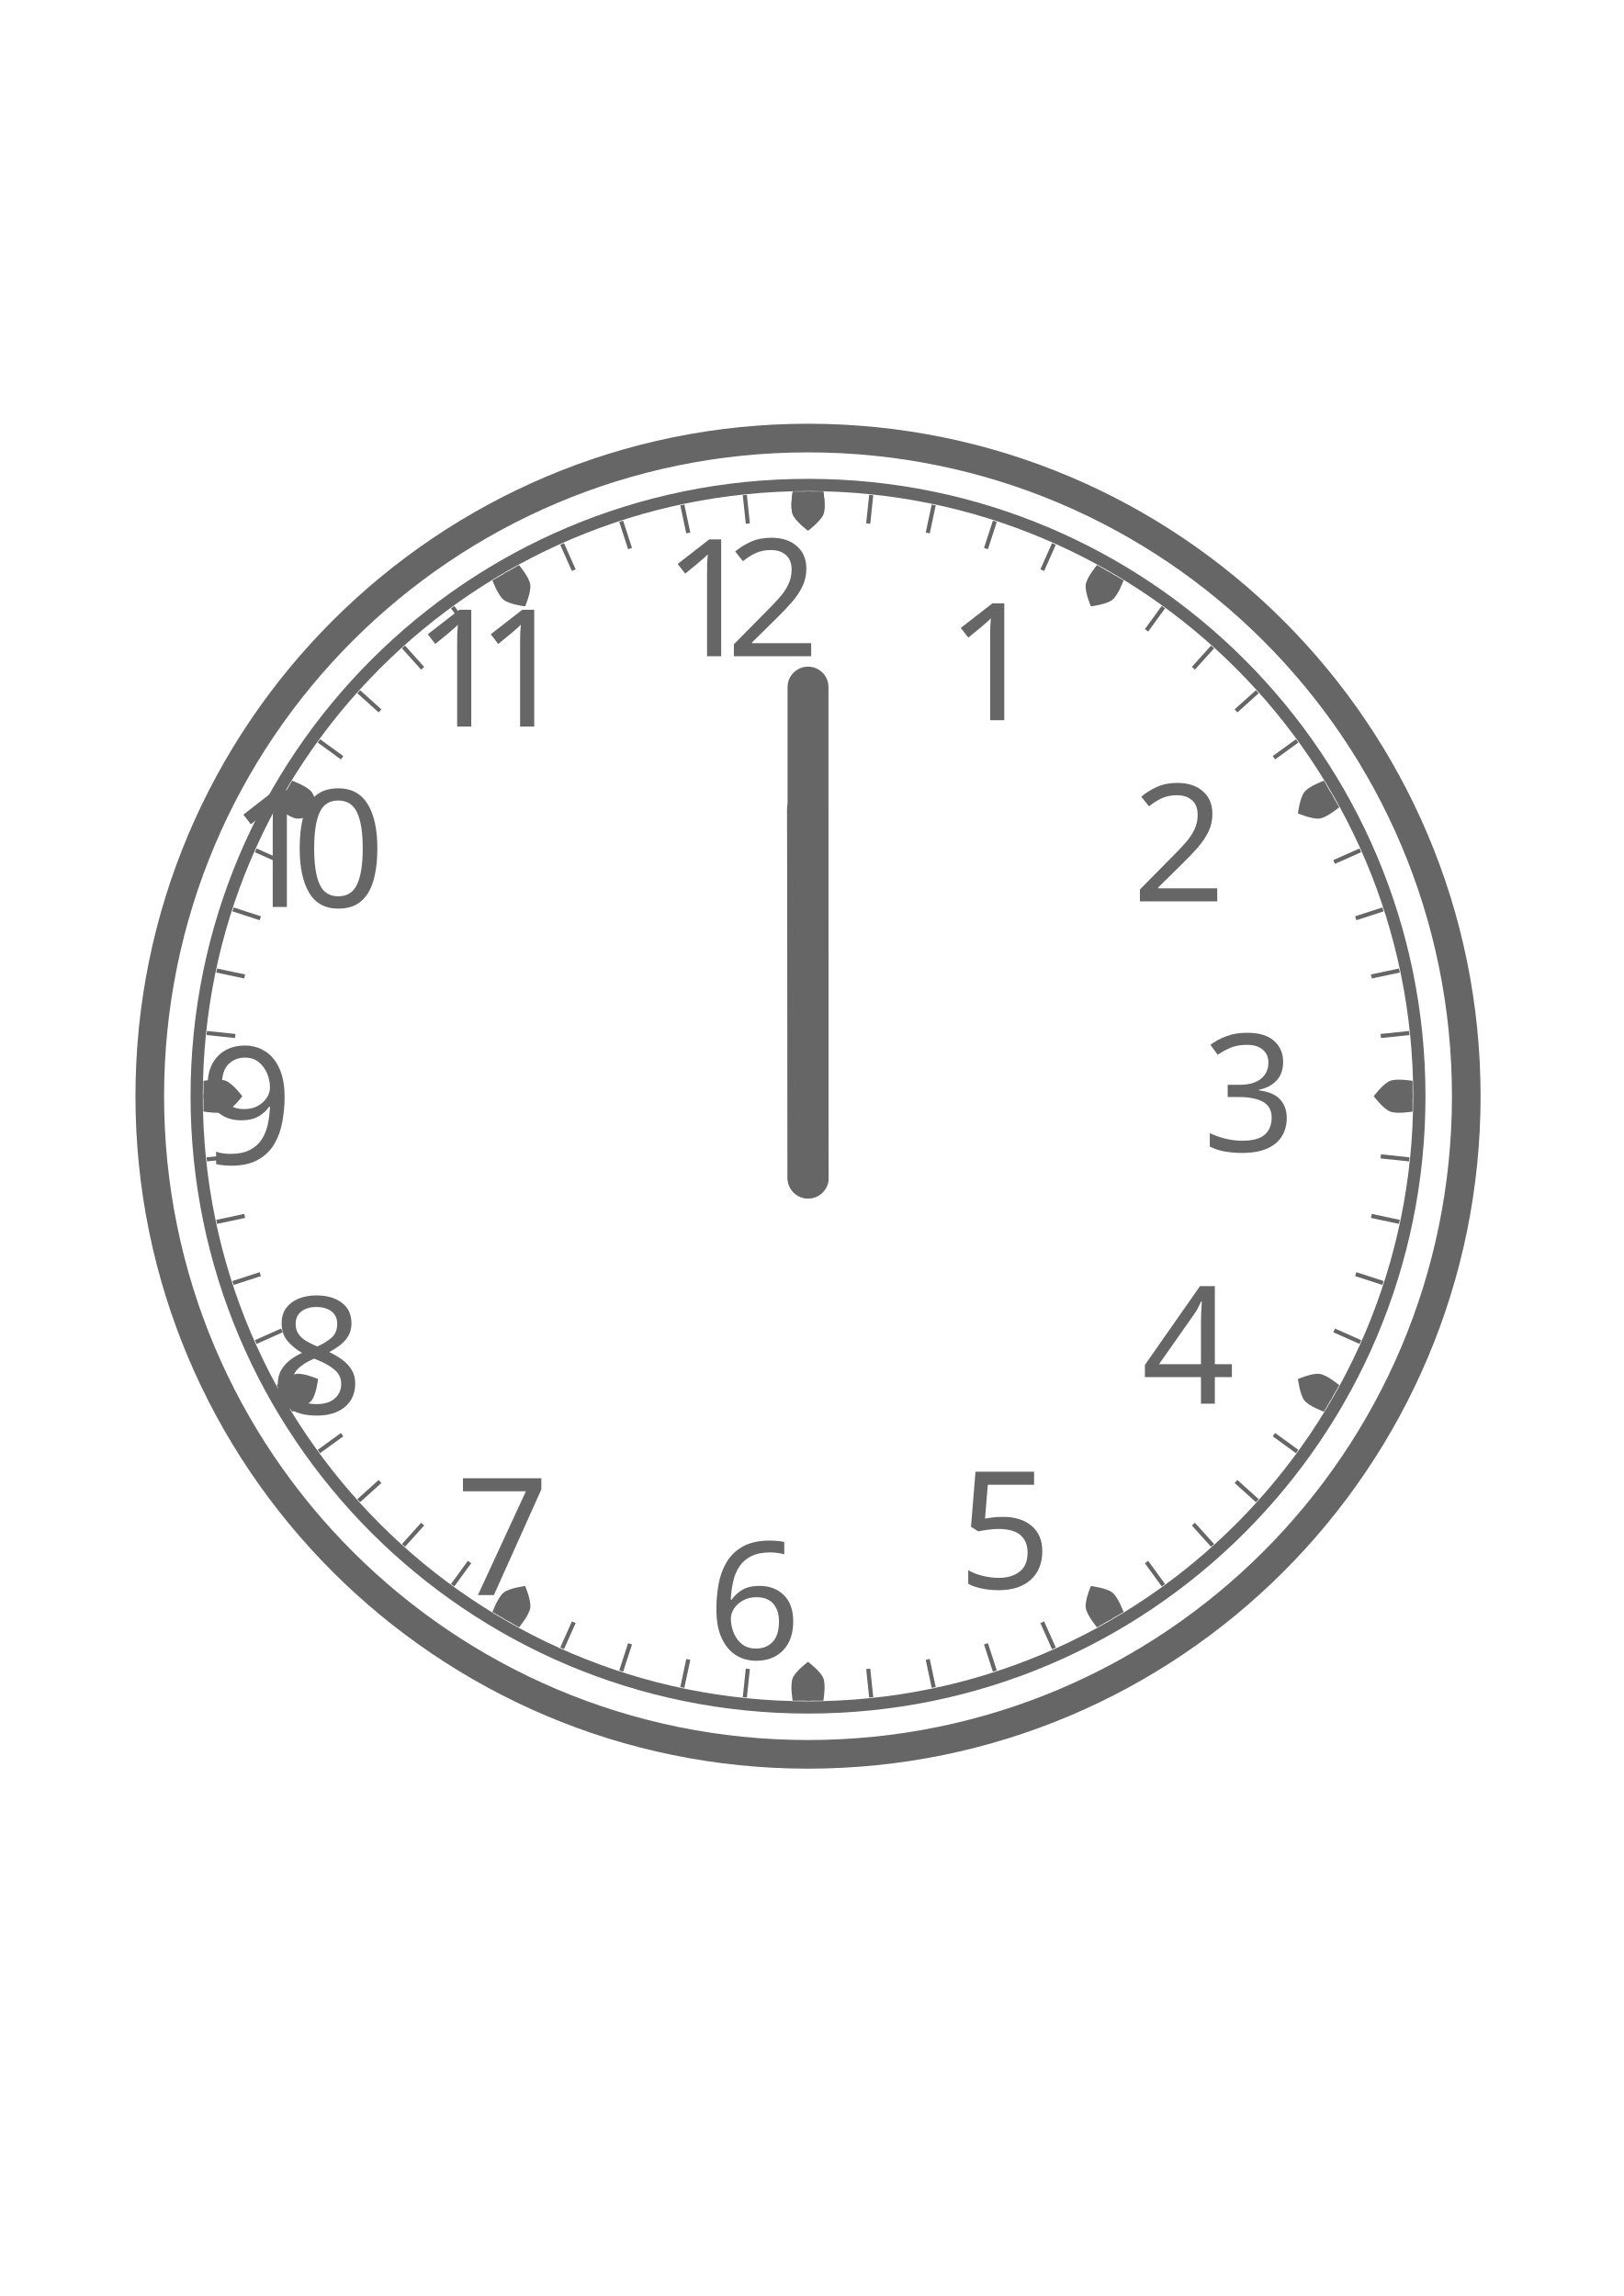
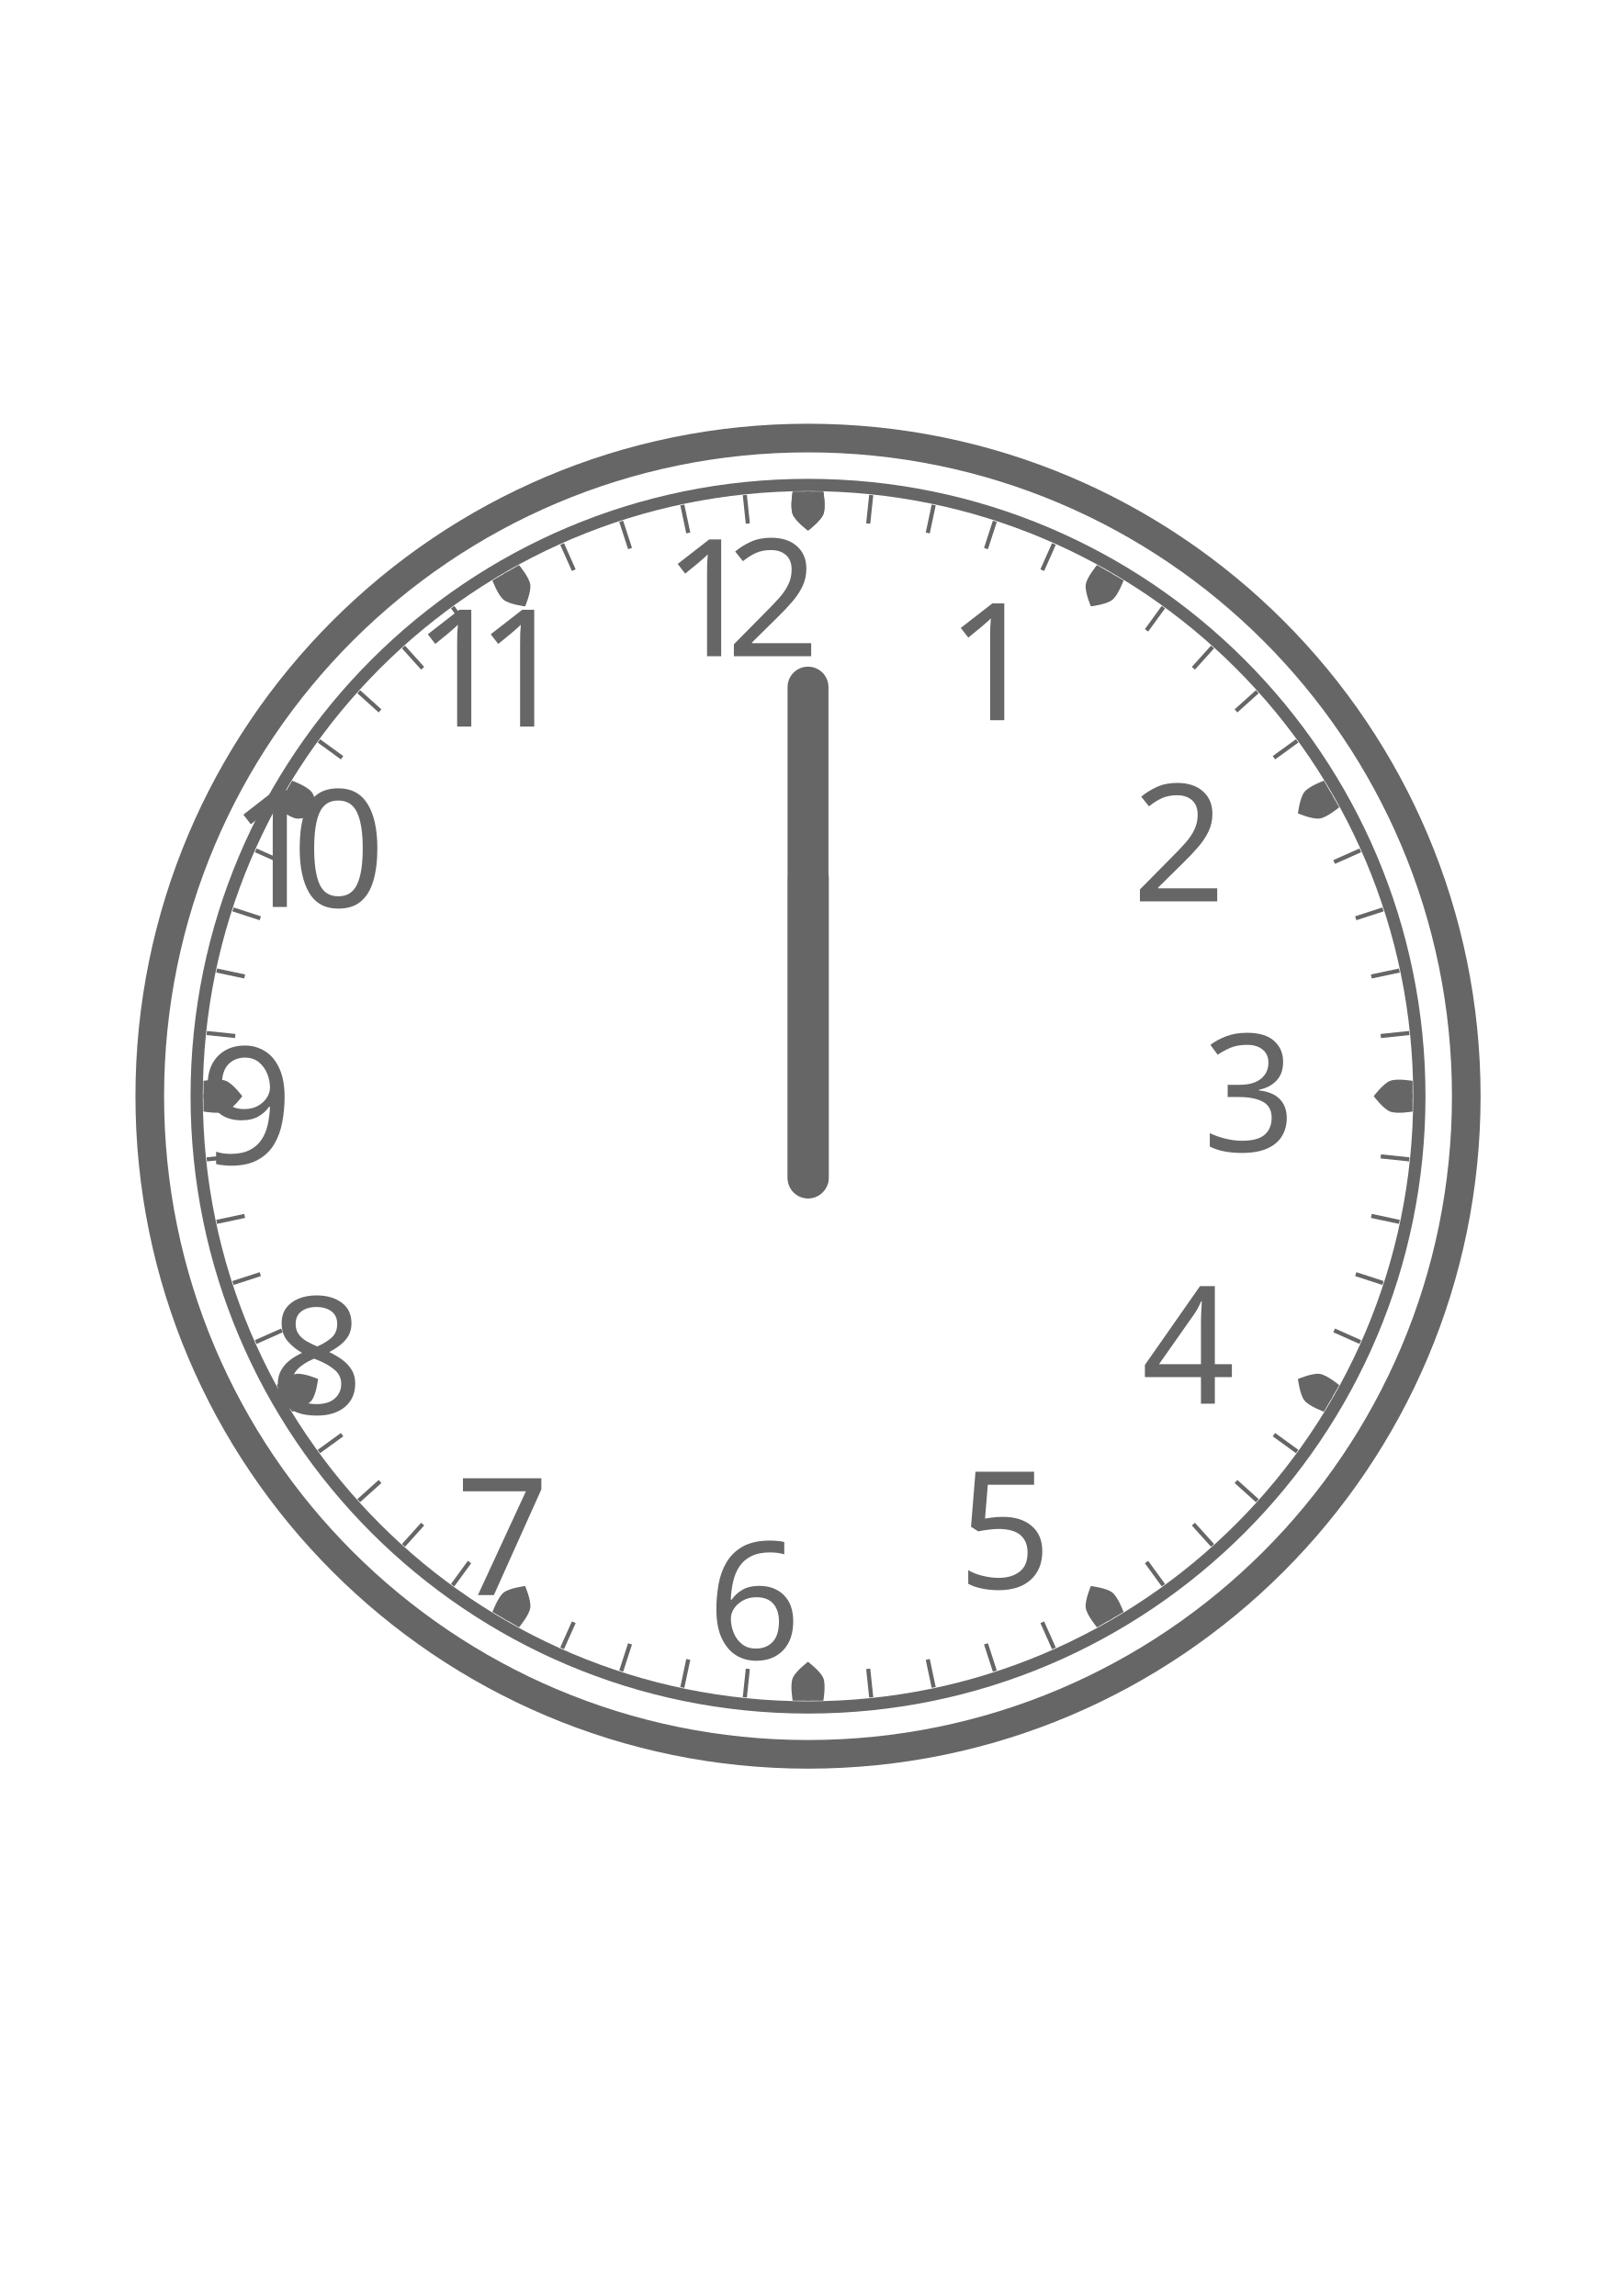
<svg xmlns="http://www.w3.org/2000/svg" width="210mm" height="297mm" viewBox="0 0 210 297" version="1.1" id="svg8">
  <defs id="defs2" />
  <g id="layer1">
    <circle style="fill:none;fill-opacity:1;stroke:#666666;stroke-width:1.587;stroke-linecap:butt;stroke-linejoin:miter;stroke-miterlimit:4;stroke-dasharray:none;stroke-opacity:1;paint-order:normal" id="path10" cx="104.504" cy="141.799" r="79.065" />
    <path style="color:#000000;font-style:normal;font-variant:normal;font-weight:normal;font-stretch:normal;font-size:medium;line-height:normal;font-family:sans-serif;font-variant-ligatures:normal;font-variant-position:normal;font-variant-caps:normal;font-variant-numeric:normal;font-variant-alternates:normal;font-feature-settings:normal;text-indent:0;text-align:start;text-decoration:none;text-decoration-line:none;text-decoration-style:solid;text-decoration-color:#000000;letter-spacing:normal;word-spacing:normal;text-transform:none;writing-mode:lr-tb;direction:ltr;text-orientation:mixed;dominant-baseline:auto;baseline-shift:baseline;text-anchor:start;white-space:normal;shape-padding:0;clip-rule:nonzero;display:inline;overflow:visible;visibility:visible;opacity:1;isolation:auto;mix-blend-mode:normal;color-interpolation:sRGB;color-interpolation-filters:linearRGB;solid-color:#000000;solid-opacity:1;vector-effect:none;fill:#666666;fill-opacity:1;fill-rule:nonzero;stroke:none;stroke-width:3.704;stroke-linecap:butt;stroke-linejoin:miter;stroke-miterlimit:4;stroke-dasharray:none;stroke-dashoffset:0;stroke-opacity:1;paint-order:normal;color-rendering:auto;image-rendering:auto;shape-rendering:auto;text-rendering:auto;enable-background:accumulate" d="m 104.504,54.812 c -48.02,0 -86.986,38.967 -86.986,86.986 0,48.02 38.967,86.988 86.986,86.988 48.02,0 86.986,-38.969 86.986,-86.988 0,-48.02 -38.967,-86.986 -86.986,-86.986 z m 0,3.705 c 46.018,0 83.283,37.263 83.283,83.281 0,46.018 -37.265,83.283 -83.283,83.283 -46.018,0 -83.283,-37.265 -83.283,-83.283 0,-46.018 37.265,-83.281 83.283,-83.281 z" id="circle817" />
    <rect style="fill:#666666;fill-opacity:1;stroke:#666666;stroke-width:0;stroke-linecap:butt;stroke-linejoin:miter;stroke-miterlimit:4;stroke-dasharray:none;stroke-opacity:1;paint-order:normal" id="rect819" width="0.531" height="3.706" x="104.238" y="63.608" />
    <g id="g4895" style="fill:#666666" transform="translate(284.3748,-183.8814)">
      <rect style="fill:#666666;fill-opacity:1;stroke:#666666;stroke-width:0;stroke-linecap:butt;stroke-linejoin:miter;stroke-miterlimit:4;stroke-dasharray:none;stroke-opacity:1;paint-order:normal" id="use4529" width="0.531" height="3.706" x="-180.136" y="247.489" />
      <rect transform="rotate(6)" style="fill:#666666;fill-opacity:1;stroke:#666666;stroke-width:0;stroke-linecap:butt;stroke-linejoin:miter;stroke-miterlimit:4;stroke-dasharray:none;stroke-opacity:1;paint-order:normal" id="use4531" width="0.531" height="3.706" x="-145.108" y="264.507" />
      <rect transform="rotate(12)" style="fill:#666666;fill-opacity:1;stroke:#666666;stroke-width:0;stroke-linecap:butt;stroke-linejoin:miter;stroke-miterlimit:4;stroke-dasharray:none;stroke-opacity:1;paint-order:normal" id="use4533" width="0.531" height="3.706" x="-108.493" y="277.769" />
      <rect transform="rotate(18)" style="fill:#666666;fill-opacity:1;stroke:#666666;stroke-width:0;stroke-linecap:butt;stroke-linejoin:miter;stroke-miterlimit:4;stroke-dasharray:none;stroke-opacity:1;paint-order:normal" id="use4535" width="0.531" height="3.706" x="-70.692" y="287.132" />
      <rect transform="rotate(24)" style="fill:#666666;fill-opacity:1;stroke:#666666;stroke-width:0;stroke-linecap:butt;stroke-linejoin:miter;stroke-miterlimit:4;stroke-dasharray:none;stroke-opacity:1;paint-order:normal" id="use4537" width="0.531" height="3.706" x="-32.12" y="292.493" />
      <rect transform="rotate(30)" style="fill:#666666;fill-opacity:1;stroke:#666666;stroke-width:0;stroke-linecap:butt;stroke-linejoin:miter;stroke-miterlimit:4;stroke-dasharray:none;stroke-opacity:1;paint-order:normal" id="use4539" width="0.531" height="3.706" x="6.802" y="293.792" />
      <rect transform="rotate(36)" style="fill:#666666;fill-opacity:1;stroke:#666666;stroke-width:0;stroke-linecap:butt;stroke-linejoin:miter;stroke-miterlimit:4;stroke-dasharray:none;stroke-opacity:1;paint-order:normal" id="use4541" width="0.531" height="3.706" x="45.646" y="291.015" />
      <rect transform="rotate(42)" style="fill:#666666;fill-opacity:1;stroke:#666666;stroke-width:0;stroke-linecap:butt;stroke-linejoin:miter;stroke-miterlimit:4;stroke-dasharray:none;stroke-opacity:1;paint-order:normal" id="use4543" width="0.531" height="3.706" x="83.987" y="284.193" />
      <rect transform="rotate(48)" style="fill:#666666;fill-opacity:1;stroke:#666666;stroke-width:0;stroke-linecap:butt;stroke-linejoin:miter;stroke-miterlimit:4;stroke-dasharray:none;stroke-opacity:1;paint-order:normal" id="use4545" width="0.531" height="3.706" x="121.405" y="273.401" />
      <rect transform="rotate(54)" style="fill:#666666;fill-opacity:1;stroke:#666666;stroke-width:0;stroke-linecap:butt;stroke-linejoin:miter;stroke-miterlimit:4;stroke-dasharray:none;stroke-opacity:1;paint-order:normal" id="use4547" width="0.531" height="3.706" x="157.49" y="258.757" />
      <rect transform="rotate(60)" style="fill:#666666;fill-opacity:1;stroke:#666666;stroke-width:0;stroke-linecap:butt;stroke-linejoin:miter;stroke-miterlimit:4;stroke-dasharray:none;stroke-opacity:1;paint-order:normal" id="use4549" width="0.531" height="3.706" x="191.847" y="240.422" />
      <rect transform="rotate(66)" style="fill:#666666;fill-opacity:1;stroke:#666666;stroke-width:0;stroke-linecap:butt;stroke-linejoin:miter;stroke-miterlimit:4;stroke-dasharray:none;stroke-opacity:1;paint-order:normal" id="use4551" width="0.531" height="3.706" x="224.098" y="218.595" />
      <rect transform="rotate(72)" style="fill:#666666;fill-opacity:1;stroke:#666666;stroke-width:0;stroke-linecap:butt;stroke-linejoin:miter;stroke-miterlimit:4;stroke-dasharray:none;stroke-opacity:1;paint-order:normal" id="use4553" width="0.531" height="3.706" x="253.892" y="193.517" />
      <rect transform="rotate(78)" style="fill:#666666;fill-opacity:1;stroke:#666666;stroke-width:0;stroke-linecap:butt;stroke-linejoin:miter;stroke-miterlimit:4;stroke-dasharray:none;stroke-opacity:1;paint-order:normal" id="use4555" width="0.531" height="3.706" x="280.901" y="165.462" />
      <rect transform="rotate(84)" style="fill:#666666;fill-opacity:1;stroke:#666666;stroke-width:0;stroke-linecap:butt;stroke-linejoin:miter;stroke-miterlimit:4;stroke-dasharray:none;stroke-opacity:1;paint-order:normal" id="use4557" width="0.531" height="3.706" x="304.829" y="134.737" />
      <rect transform="rotate(90)" style="fill:#666666;fill-opacity:1;stroke:#666666;stroke-width:0;stroke-linecap:butt;stroke-linejoin:miter;stroke-miterlimit:4;stroke-dasharray:none;stroke-opacity:1;paint-order:normal" id="use4559" width="0.531" height="3.706" x="325.415" y="101.68" />
      <rect transform="rotate(96)" style="fill:#666666;fill-opacity:1;stroke:#666666;stroke-width:0;stroke-linecap:butt;stroke-linejoin:miter;stroke-miterlimit:4;stroke-dasharray:none;stroke-opacity:1;paint-order:normal" id="use4561" width="0.531" height="3.706" x="342.432" y="66.651" />
      <rect transform="rotate(102)" style="fill:#666666;fill-opacity:1;stroke:#666666;stroke-width:0;stroke-linecap:butt;stroke-linejoin:miter;stroke-miterlimit:4;stroke-dasharray:none;stroke-opacity:1;paint-order:normal" id="use4563" width="0.531" height="3.706" x="355.695" y="30.036" />
      <rect transform="rotate(108)" style="fill:#666666;fill-opacity:1;stroke:#666666;stroke-width:0;stroke-linecap:butt;stroke-linejoin:miter;stroke-miterlimit:4;stroke-dasharray:none;stroke-opacity:1;paint-order:normal" id="use4565" width="0.531" height="3.706" x="365.058" y="-7.765" />
      <rect transform="rotate(114)" style="fill:#666666;fill-opacity:1;stroke:#666666;stroke-width:0;stroke-linecap:butt;stroke-linejoin:miter;stroke-miterlimit:4;stroke-dasharray:none;stroke-opacity:1;paint-order:normal" id="use4567" width="0.531" height="3.706" x="370.418" y="-46.337" />
      <rect transform="rotate(120)" style="fill:#666666;fill-opacity:1;stroke:#666666;stroke-width:0;stroke-linecap:butt;stroke-linejoin:miter;stroke-miterlimit:4;stroke-dasharray:none;stroke-opacity:1;paint-order:normal" id="use4569" width="0.531" height="3.706" x="371.717" y="-85.259" />
      <rect transform="rotate(126)" style="fill:#666666;fill-opacity:1;stroke:#666666;stroke-width:0;stroke-linecap:butt;stroke-linejoin:miter;stroke-miterlimit:4;stroke-dasharray:none;stroke-opacity:1;paint-order:normal" id="use4571" width="0.531" height="3.706" x="368.941" y="-124.103" />
      <rect transform="rotate(132)" style="fill:#666666;fill-opacity:1;stroke:#666666;stroke-width:0;stroke-linecap:butt;stroke-linejoin:miter;stroke-miterlimit:4;stroke-dasharray:none;stroke-opacity:1;paint-order:normal" id="use4573" width="0.531" height="3.706" x="362.119" y="-162.444" />
      <rect transform="rotate(138)" style="fill:#666666;fill-opacity:1;stroke:#666666;stroke-width:0;stroke-linecap:butt;stroke-linejoin:miter;stroke-miterlimit:4;stroke-dasharray:none;stroke-opacity:1;paint-order:normal" id="use4575" width="0.531" height="3.706" x="351.327" y="-199.862" />
      <rect transform="rotate(144)" style="fill:#666666;fill-opacity:1;stroke:#666666;stroke-width:0;stroke-linecap:butt;stroke-linejoin:miter;stroke-miterlimit:4;stroke-dasharray:none;stroke-opacity:1;paint-order:normal" id="use4577" width="0.531" height="3.706" x="336.683" y="-235.947" />
      <rect transform="rotate(150)" style="fill:#666666;fill-opacity:1;stroke:#666666;stroke-width:0;stroke-linecap:butt;stroke-linejoin:miter;stroke-miterlimit:4;stroke-dasharray:none;stroke-opacity:1;paint-order:normal" id="use4579" width="0.531" height="3.706" x="318.347" y="-270.303" />
      <rect transform="rotate(156)" style="fill:#666666;fill-opacity:1;stroke:#666666;stroke-width:0;stroke-linecap:butt;stroke-linejoin:miter;stroke-miterlimit:4;stroke-dasharray:none;stroke-opacity:1;paint-order:normal" id="use4581" width="0.531" height="3.706" x="296.521" y="-302.555" />
      <rect transform="rotate(162)" style="fill:#666666;fill-opacity:1;stroke:#666666;stroke-width:0;stroke-linecap:butt;stroke-linejoin:miter;stroke-miterlimit:4;stroke-dasharray:none;stroke-opacity:1;paint-order:normal" id="use4583" width="0.531" height="3.706" x="271.443" y="-332.349" />
      <rect transform="rotate(168)" style="fill:#666666;fill-opacity:1;stroke:#666666;stroke-width:0;stroke-linecap:butt;stroke-linejoin:miter;stroke-miterlimit:4;stroke-dasharray:none;stroke-opacity:1;paint-order:normal" id="use4585" width="0.531" height="3.706" x="243.388" y="-359.358" />
      <rect transform="rotate(174)" style="fill:#666666;fill-opacity:1;stroke:#666666;stroke-width:0;stroke-linecap:butt;stroke-linejoin:miter;stroke-miterlimit:4;stroke-dasharray:none;stroke-opacity:1;paint-order:normal" id="use4587" width="0.531" height="3.706" x="212.663" y="-383.286" />
      <rect transform="scale(-1)" style="fill:#666666;fill-opacity:1;stroke:#666666;stroke-width:0;stroke-linecap:butt;stroke-linejoin:miter;stroke-miterlimit:4;stroke-dasharray:none;stroke-opacity:1;paint-order:normal" id="use4589" width="0.531" height="3.706" x="179.605" y="-403.872" />
      <rect transform="rotate(-174)" style="fill:#666666;fill-opacity:1;stroke:#666666;stroke-width:0;stroke-linecap:butt;stroke-linejoin:miter;stroke-miterlimit:4;stroke-dasharray:none;stroke-opacity:1;paint-order:normal" id="use4591" width="0.531" height="3.706" x="144.577" y="-420.889" />
      <rect transform="rotate(-168)" style="fill:#666666;fill-opacity:1;stroke:#666666;stroke-width:0;stroke-linecap:butt;stroke-linejoin:miter;stroke-miterlimit:4;stroke-dasharray:none;stroke-opacity:1;paint-order:normal" id="use4593" width="0.531" height="3.706" x="107.962" y="-434.152" />
      <rect transform="rotate(-162)" style="fill:#666666;fill-opacity:1;stroke:#666666;stroke-width:0;stroke-linecap:butt;stroke-linejoin:miter;stroke-miterlimit:4;stroke-dasharray:none;stroke-opacity:1;paint-order:normal" id="use4595" width="0.531" height="3.706" x="70.161" y="-443.515" />
      <rect transform="rotate(-156)" style="fill:#666666;fill-opacity:1;stroke:#666666;stroke-width:0;stroke-linecap:butt;stroke-linejoin:miter;stroke-miterlimit:4;stroke-dasharray:none;stroke-opacity:1;paint-order:normal" id="use4597" width="0.531" height="3.706" x="31.589" y="-448.875" />
      <rect transform="rotate(-150)" style="fill:#666666;fill-opacity:1;stroke:#666666;stroke-width:0;stroke-linecap:butt;stroke-linejoin:miter;stroke-miterlimit:4;stroke-dasharray:none;stroke-opacity:1;paint-order:normal" id="use4599" width="0.531" height="3.706" x="-7.333" y="-450.174" />
      <rect transform="rotate(-144)" style="fill:#666666;fill-opacity:1;stroke:#666666;stroke-width:0;stroke-linecap:butt;stroke-linejoin:miter;stroke-miterlimit:4;stroke-dasharray:none;stroke-opacity:1;paint-order:normal" id="use4601" width="0.531" height="3.706" x="-46.177" y="-447.398" />
      <rect transform="rotate(-138)" style="fill:#666666;fill-opacity:1;stroke:#666666;stroke-width:0;stroke-linecap:butt;stroke-linejoin:miter;stroke-miterlimit:4;stroke-dasharray:none;stroke-opacity:1;paint-order:normal" id="use4603" width="0.531" height="3.706" x="-84.518" y="-440.576" />
      <rect transform="rotate(-132)" style="fill:#666666;fill-opacity:1;stroke:#666666;stroke-width:0;stroke-linecap:butt;stroke-linejoin:miter;stroke-miterlimit:4;stroke-dasharray:none;stroke-opacity:1;paint-order:normal" id="use4605" width="0.531" height="3.706" x="-121.936" y="-429.784" />
      <rect transform="rotate(-126)" style="fill:#666666;fill-opacity:1;stroke:#666666;stroke-width:0;stroke-linecap:butt;stroke-linejoin:miter;stroke-miterlimit:4;stroke-dasharray:none;stroke-opacity:1;paint-order:normal" id="use4607" width="0.531" height="3.706" x="-158.021" y="-415.14" />
      <rect transform="rotate(-120)" style="fill:#666666;fill-opacity:1;stroke:#666666;stroke-width:0;stroke-linecap:butt;stroke-linejoin:miter;stroke-miterlimit:4;stroke-dasharray:none;stroke-opacity:1;paint-order:normal" id="use4609" width="0.531" height="3.706" x="-192.378" y="-396.804" />
      <rect transform="rotate(-114)" style="fill:#666666;fill-opacity:1;stroke:#666666;stroke-width:0;stroke-linecap:butt;stroke-linejoin:miter;stroke-miterlimit:4;stroke-dasharray:none;stroke-opacity:1;paint-order:normal" id="use4611" width="0.531" height="3.706" x="-224.629" y="-374.978" />
      <rect transform="rotate(-108)" style="fill:#666666;fill-opacity:1;stroke:#666666;stroke-width:0;stroke-linecap:butt;stroke-linejoin:miter;stroke-miterlimit:4;stroke-dasharray:none;stroke-opacity:1;paint-order:normal" id="use4613" width="0.531" height="3.706" x="-254.423" y="-349.9" />
      <rect transform="rotate(-102)" style="fill:#666666;fill-opacity:1;stroke:#666666;stroke-width:0;stroke-linecap:butt;stroke-linejoin:miter;stroke-miterlimit:4;stroke-dasharray:none;stroke-opacity:1;paint-order:normal" id="use4615" width="0.531" height="3.706" x="-281.432" y="-321.844" />
      <rect transform="rotate(-96)" style="fill:#666666;fill-opacity:1;stroke:#666666;stroke-width:0;stroke-linecap:butt;stroke-linejoin:miter;stroke-miterlimit:4;stroke-dasharray:none;stroke-opacity:1;paint-order:normal" id="use4617" width="0.531" height="3.706" x="-305.36" y="-291.12" />
      <rect transform="rotate(-90)" style="fill:#666666;fill-opacity:1;stroke:#666666;stroke-width:0;stroke-linecap:butt;stroke-linejoin:miter;stroke-miterlimit:4;stroke-dasharray:none;stroke-opacity:1;paint-order:normal" id="use4619" width="0.531" height="3.706" x="-325.946" y="-258.062" />
      <rect transform="rotate(-84)" style="fill:#666666;fill-opacity:1;stroke:#666666;stroke-width:0;stroke-linecap:butt;stroke-linejoin:miter;stroke-miterlimit:4;stroke-dasharray:none;stroke-opacity:1;paint-order:normal" id="use4621" width="0.531" height="3.706" x="-342.963" y="-223.034" />
      <rect transform="rotate(-78)" style="fill:#666666;fill-opacity:1;stroke:#666666;stroke-width:0;stroke-linecap:butt;stroke-linejoin:miter;stroke-miterlimit:4;stroke-dasharray:none;stroke-opacity:1;paint-order:normal" id="use4623" width="0.531" height="3.706" x="-356.226" y="-186.419" />
      <rect transform="rotate(-72)" style="fill:#666666;fill-opacity:1;stroke:#666666;stroke-width:0;stroke-linecap:butt;stroke-linejoin:miter;stroke-miterlimit:4;stroke-dasharray:none;stroke-opacity:1;paint-order:normal" id="use4625" width="0.531" height="3.706" x="-365.589" y="-148.618" />
      <rect transform="rotate(-66)" style="fill:#666666;fill-opacity:1;stroke:#666666;stroke-width:0;stroke-linecap:butt;stroke-linejoin:miter;stroke-miterlimit:4;stroke-dasharray:none;stroke-opacity:1;paint-order:normal" id="use4627" width="0.531" height="3.706" x="-370.949" y="-110.045" />
      <rect transform="rotate(-60)" style="fill:#666666;fill-opacity:1;stroke:#666666;stroke-width:0;stroke-linecap:butt;stroke-linejoin:miter;stroke-miterlimit:4;stroke-dasharray:none;stroke-opacity:1;paint-order:normal" id="use4629" width="0.531" height="3.706" x="-372.248" y="-71.124" />
      <rect transform="rotate(-54)" style="fill:#666666;fill-opacity:1;stroke:#666666;stroke-width:0;stroke-linecap:butt;stroke-linejoin:miter;stroke-miterlimit:4;stroke-dasharray:none;stroke-opacity:1;paint-order:normal" id="use4631" width="0.531" height="3.706" x="-369.472" y="-32.28" />
      <rect transform="rotate(-48)" style="fill:#666666;fill-opacity:1;stroke:#666666;stroke-width:0;stroke-linecap:butt;stroke-linejoin:miter;stroke-miterlimit:4;stroke-dasharray:none;stroke-opacity:1;paint-order:normal" id="use4633" width="0.531" height="3.706" x="-362.65" y="6.061" />
      <rect transform="rotate(-42)" style="fill:#666666;fill-opacity:1;stroke:#666666;stroke-width:0;stroke-linecap:butt;stroke-linejoin:miter;stroke-miterlimit:4;stroke-dasharray:none;stroke-opacity:1;paint-order:normal" id="use4635" width="0.531" height="3.706" x="-351.858" y="43.479" />
      <rect transform="rotate(-36)" style="fill:#666666;fill-opacity:1;stroke:#666666;stroke-width:0;stroke-linecap:butt;stroke-linejoin:miter;stroke-miterlimit:4;stroke-dasharray:none;stroke-opacity:1;paint-order:normal" id="use4637" width="0.531" height="3.706" x="-337.214" y="79.564" />
      <rect transform="rotate(-30)" style="fill:#666666;fill-opacity:1;stroke:#666666;stroke-width:0;stroke-linecap:butt;stroke-linejoin:miter;stroke-miterlimit:4;stroke-dasharray:none;stroke-opacity:1;paint-order:normal" id="use4639" width="0.531" height="3.706" x="-318.878" y="113.921" />
      <rect transform="rotate(-24)" style="fill:#666666;fill-opacity:1;stroke:#666666;stroke-width:0;stroke-linecap:butt;stroke-linejoin:miter;stroke-miterlimit:4;stroke-dasharray:none;stroke-opacity:1;paint-order:normal" id="use4641" width="0.531" height="3.706" x="-297.052" y="146.172" />
      <rect transform="rotate(-18)" style="fill:#666666;fill-opacity:1;stroke:#666666;stroke-width:0;stroke-linecap:butt;stroke-linejoin:miter;stroke-miterlimit:4;stroke-dasharray:none;stroke-opacity:1;paint-order:normal" id="use4643" width="0.531" height="3.706" x="-271.974" y="175.966" />
      <rect transform="rotate(-12)" style="fill:#666666;fill-opacity:1;stroke:#666666;stroke-width:0;stroke-linecap:butt;stroke-linejoin:miter;stroke-miterlimit:4;stroke-dasharray:none;stroke-opacity:1;paint-order:normal" id="use4645" width="0.531" height="3.706" x="-243.919" y="202.975" />
      <rect transform="rotate(-6)" style="fill:#666666;fill-opacity:1;stroke:#666666;stroke-width:0;stroke-linecap:butt;stroke-linejoin:miter;stroke-miterlimit:4;stroke-dasharray:none;stroke-opacity:1;paint-order:normal" id="use4647" width="0.531" height="3.706" x="-213.194" y="226.903" />
    </g>
    <g id="g4713" style="fill:#666666" transform="translate(284.3748,-183.8814)">
      <path id="rect4649" d="m -181.855,247.489 h 3.969 c 0,0 0.357,2.008 0,2.91 -0.356,0.899 -1.984,2.117 -1.984,2.117 0,0 -1.629,-1.217 -1.984,-2.117 -0.357,-0.902 0,-2.91 0,-2.91 z" style="fill:#666666;fill-opacity:1;stroke:#666666;stroke-width:0;stroke-linecap:butt;stroke-linejoin:miter;stroke-miterlimit:4;stroke-dasharray:none;stroke-opacity:1;paint-order:normal" />
      <path style="fill:#666666;fill-opacity:1;stroke:#666666;stroke-width:0;stroke-linecap:butt;stroke-linejoin:miter;stroke-miterlimit:4;stroke-dasharray:none;stroke-opacity:1;paint-order:normal" d="m -181.855,247.489 h 3.969 c 0,0 0.357,2.008 0,2.91 -0.356,0.899 -1.984,2.117 -1.984,2.117 0,0 -1.629,-1.217 -1.984,-2.117 -0.357,-0.902 0,-2.91 0,-2.91 z" id="use4652" />
      <path style="fill:#666666;fill-opacity:1;stroke:#666666;stroke-width:0;stroke-linecap:butt;stroke-linejoin:miter;stroke-miterlimit:4;stroke-dasharray:none;stroke-opacity:1;paint-order:normal" d="m -142.494,256.972 3.437,1.984 c 0,0 -0.695,1.918 -1.455,2.52 -0.758,0.601 -2.777,0.841 -2.777,0.841 0,0 -0.802,-1.869 -0.66,-2.825 0.142,-0.96 1.455,-2.521 1.455,-2.521 z" id="use4654" />
      <path style="fill:#666666;fill-opacity:1;stroke:#666666;stroke-width:0;stroke-linecap:butt;stroke-linejoin:miter;stroke-miterlimit:4;stroke-dasharray:none;stroke-opacity:1;paint-order:normal" d="m -113.147,284.866 1.984,3.437 c 0,0 -1.561,1.313 -2.52,1.455 -0.957,0.142 -2.825,-0.66 -2.825,-0.66 0,0 0.24,-2.019 0.841,-2.777 0.603,-0.76 2.521,-1.455 2.521,-1.455 z" id="use4656" />
      <path style="fill:#666666;fill-opacity:1;stroke:#666666;stroke-width:0;stroke-linecap:butt;stroke-linejoin:miter;stroke-miterlimit:4;stroke-dasharray:none;stroke-opacity:1;paint-order:normal" d="m -101.68,323.696 v 3.969 c 0,0 -2.008,0.357 -2.91,0 -0.899,-0.356 -2.117,-1.984 -2.117,-1.984 0,0 1.217,-1.629 2.117,-1.984 0.902,-0.357 2.91,0 2.91,0 z" id="use4658" />
      <path style="fill:#666666;fill-opacity:1;stroke:#666666;stroke-width:0;stroke-linecap:butt;stroke-linejoin:miter;stroke-miterlimit:4;stroke-dasharray:none;stroke-opacity:1;paint-order:normal" d="m -111.163,363.058 -1.984,3.437 c 0,0 -1.918,-0.695 -2.52,-1.455 -0.601,-0.758 -0.841,-2.777 -0.841,-2.777 0,0 1.869,-0.802 2.825,-0.66 0.96,0.142 2.521,1.455 2.521,1.455 z" id="use4660" />
      <path style="fill:#666666;fill-opacity:1;stroke:#666666;stroke-width:0;stroke-linecap:butt;stroke-linejoin:miter;stroke-miterlimit:4;stroke-dasharray:none;stroke-opacity:1;paint-order:normal" d="m -139.057,392.404 -3.437,1.984 c 0,0 -1.313,-1.561 -1.455,-2.52 -0.142,-0.957 0.66,-2.825 0.66,-2.825 0,0 2.019,0.24 2.777,0.841 0.76,0.603 1.455,2.521 1.455,2.521 z" id="use4662" />
      <path style="fill:#666666;fill-opacity:1;stroke:#666666;stroke-width:0;stroke-linecap:butt;stroke-linejoin:miter;stroke-miterlimit:4;stroke-dasharray:none;stroke-opacity:1;paint-order:normal" d="m -177.887,403.872 h -3.969 c 0,0 -0.357,-2.008 0,-2.91 0.356,-0.899 1.984,-2.117 1.984,-2.117 0,0 1.629,1.217 1.984,2.117 0.357,0.902 0,2.91 0,2.91 z" id="use4664" />
      <path style="fill:#666666;fill-opacity:1;stroke:#666666;stroke-width:0;stroke-linecap:butt;stroke-linejoin:miter;stroke-miterlimit:4;stroke-dasharray:none;stroke-opacity:1;paint-order:normal" d="m -217.248,394.388 -3.437,-1.984 c 0,0 0.695,-1.918 1.455,-2.52 0.758,-0.601 2.777,-0.841 2.777,-0.841 0,0 0.802,1.869 0.66,2.825 -0.142,0.96 -1.455,2.521 -1.455,2.521 z" id="use4666" />
      <path style="fill:#666666;fill-opacity:1;stroke:#666666;stroke-width:0;stroke-linecap:butt;stroke-linejoin:miter;stroke-miterlimit:4;stroke-dasharray:none;stroke-opacity:1;paint-order:normal" d="m -246.594,366.495 -1.984,-3.437 c 0,0 1.561,-1.313 2.52,-1.455 0.957,-0.142 2.825,0.66 2.825,0.66 0,0 -0.24,2.019 -0.841,2.777 -0.603,0.76 -2.521,1.455 -2.521,1.455 z" id="use4668" />
      <path style="fill:#666666;fill-opacity:1;stroke:#666666;stroke-width:0;stroke-linecap:butt;stroke-linejoin:miter;stroke-miterlimit:4;stroke-dasharray:none;stroke-opacity:1;paint-order:normal" d="M -258.062,327.665 V 323.696 c 0,0 2.008,-0.357 2.91,0 0.899,0.356 2.117,1.984 2.117,1.984 0,0 -1.217,1.629 -2.117,1.984 -0.902,0.357 -2.91,0 -2.91,0 z" id="use4670" />
      <path style="fill:#666666;fill-opacity:1;stroke:#666666;stroke-width:0;stroke-linecap:butt;stroke-linejoin:miter;stroke-miterlimit:4;stroke-dasharray:none;stroke-opacity:1;paint-order:normal" d="m -248.579,288.303 1.984,-3.437 c 0,0 1.918,0.695 2.52,1.455 0.601,0.758 0.841,2.777 0.841,2.777 0,0 -1.869,0.802 -2.825,0.66 -0.96,-0.142 -2.521,-1.455 -2.521,-1.455 z" id="use4672" />
      <path style="fill:#666666;fill-opacity:1;stroke:#666666;stroke-width:0;stroke-linecap:butt;stroke-linejoin:miter;stroke-miterlimit:4;stroke-dasharray:none;stroke-opacity:1;paint-order:normal" d="m -220.685,258.957 3.437,-1.984 c 0,0 1.313,1.561 1.455,2.52 0.142,0.957 -0.66,2.825 -0.66,2.825 0,0 -2.019,-0.24 -2.777,-0.841 -0.76,-0.603 -1.455,-2.521 -1.455,-2.521 z" id="use4674" />
    </g>
    <text xml:space="preserve" style="font-style:normal;font-variant:normal;font-weight:normal;font-stretch:normal;font-size:21.167px;line-height:1.25;font-family:RomanT;-inkscape-font-specification:RomanT;text-align:center;letter-spacing:-3.969px;word-spacing:0px;text-anchor:middle;fill:#666666;fill-opacity:1;stroke:none;stroke-width:0.265" x="103.687" y="84.884" id="text4899">
      <tspan id="tspan4897" x="101.703" y="84.884" style="font-style:normal;font-variant:normal;font-weight:normal;font-stretch:normal;font-size:21.167px;font-family:RomanT;-inkscape-font-specification:RomanT;text-align:center;letter-spacing:-3.969px;text-anchor:middle;fill:#666666;stroke-width:0.265">12</tspan>
    </text>
    <text id="text4925" y="93.163" x="136.229" style="font-style:normal;font-variant:normal;font-weight:normal;font-stretch:normal;font-size:21.167px;line-height:1.25;font-family:RomanT;-inkscape-font-specification:RomanT;text-align:center;letter-spacing:-3.969px;word-spacing:0px;text-anchor:middle;fill:#666666;fill-opacity:1;stroke:none;stroke-width:0.265" xml:space="preserve">
      <tspan style="font-style:normal;font-variant:normal;font-weight:normal;font-stretch:normal;font-size:21.167px;font-family:RomanT;-inkscape-font-specification:RomanT;text-align:center;letter-spacing:-3.969px;text-anchor:middle;fill:#666666;stroke-width:0.265" y="93.163" x="134.245" id="tspan4923">1</tspan>
    </text>
    <text xml:space="preserve" style="font-style:normal;font-variant:normal;font-weight:normal;font-stretch:normal;font-size:21.167px;line-height:1.25;font-family:RomanT;-inkscape-font-specification:RomanT;text-align:center;letter-spacing:-3.969px;word-spacing:0px;text-anchor:middle;fill:#666666;fill-opacity:1;stroke:none;stroke-width:0.265" x="160.274" y="116.599" id="text4933">
      <tspan id="tspan4931" x="158.29" y="116.599" style="font-style:normal;font-variant:normal;font-weight:normal;font-stretch:normal;font-size:21.167px;font-family:RomanT;-inkscape-font-specification:RomanT;text-align:center;letter-spacing:-3.969px;text-anchor:middle;fill:#666666;stroke-width:0.265">2</tspan>
    </text>
    <text id="text4941" y="148.92" x="169.377" style="font-style:normal;font-variant:normal;font-weight:normal;font-stretch:normal;font-size:21.167px;line-height:1.25;font-family:RomanT;-inkscape-font-specification:RomanT;text-align:center;letter-spacing:-3.969px;word-spacing:0px;text-anchor:middle;fill:#666666;fill-opacity:1;stroke:none;stroke-width:0.265" xml:space="preserve">
      <tspan style="font-style:normal;font-variant:normal;font-weight:normal;font-stretch:normal;font-size:21.167px;font-family:RomanT;-inkscape-font-specification:RomanT;text-align:center;letter-spacing:-3.969px;text-anchor:middle;fill:#666666;stroke-width:0.265" y="148.92" x="167.393" id="tspan4939">3</tspan>
    </text>
    <text xml:space="preserve" style="font-style:normal;font-variant:normal;font-weight:normal;font-stretch:normal;font-size:21.167px;line-height:1.25;font-family:RomanT;-inkscape-font-specification:RomanT;text-align:center;letter-spacing:-3.969px;word-spacing:0px;text-anchor:middle;fill:#666666;fill-opacity:1;stroke:none;stroke-width:0.265" x="161.496" y="181.575" id="text4949">
      <tspan id="tspan4947" x="159.512" y="181.575" style="font-style:normal;font-variant:normal;font-weight:normal;font-stretch:normal;font-size:21.167px;font-family:RomanT;-inkscape-font-specification:RomanT;text-align:center;letter-spacing:-3.969px;text-anchor:middle;fill:#666666;stroke-width:0.265">4</tspan>
    </text>
    <text id="text4957" y="205.481" x="137.758" style="font-style:normal;font-variant:normal;font-weight:normal;font-stretch:normal;font-size:21.167px;line-height:1.25;font-family:RomanT;-inkscape-font-specification:RomanT;text-align:center;letter-spacing:-3.969px;word-spacing:0px;text-anchor:middle;fill:#666666;fill-opacity:1;stroke:none;stroke-width:0.265" xml:space="preserve">
      <tspan style="font-style:normal;font-variant:normal;font-weight:normal;font-stretch:normal;font-size:21.167px;font-family:RomanT;-inkscape-font-specification:RomanT;text-align:center;letter-spacing:-3.969px;text-anchor:middle;fill:#666666;stroke-width:0.265" y="205.481" x="135.774" id="tspan4955">5</tspan>
    </text>
    <text xml:space="preserve" style="font-style:normal;font-variant:normal;font-weight:normal;font-stretch:normal;font-size:21.167px;line-height:1.25;font-family:RomanT;-inkscape-font-specification:RomanT;text-align:center;letter-spacing:-3.969px;word-spacing:0px;text-anchor:middle;fill:#666666;fill-opacity:1;stroke:none;stroke-width:0.265" x="105.341" y="214.61" id="text4965">
      <tspan id="tspan4963" x="103.357" y="214.61" style="font-style:normal;font-variant:normal;font-weight:normal;font-stretch:normal;font-size:21.167px;font-family:RomanT;-inkscape-font-specification:RomanT;text-align:center;letter-spacing:-3.969px;text-anchor:middle;fill:#666666;stroke-width:0.265">6</tspan>
    </text>
    <text id="text4973" y="206.333" x="72.799" style="font-style:normal;font-variant:normal;font-weight:normal;font-stretch:normal;font-size:21.167px;line-height:1.25;font-family:RomanT;-inkscape-font-specification:RomanT;text-align:center;letter-spacing:-3.969px;word-spacing:0px;text-anchor:middle;fill:#666666;fill-opacity:1;stroke:none;stroke-width:0.265" xml:space="preserve">
      <tspan style="font-style:normal;font-variant:normal;font-weight:normal;font-stretch:normal;font-size:21.167px;font-family:RomanT;-inkscape-font-specification:RomanT;text-align:center;letter-spacing:-3.969px;text-anchor:middle;fill:#666666;stroke-width:0.265" y="206.333" x="70.814" id="tspan4971">7</tspan>
    </text>
    <text xml:space="preserve" style="font-style:normal;font-variant:normal;font-weight:normal;font-stretch:normal;font-size:21.167px;line-height:1.25;font-family:RomanT;-inkscape-font-specification:RomanT;text-align:center;letter-spacing:-3.969px;word-spacing:0px;text-anchor:middle;fill:#666666;fill-opacity:1;stroke:none;stroke-width:0.265" x="48.755" y="182.894" id="text4981">
      <tspan id="tspan4979" x="46.77" y="182.894" style="font-style:normal;font-variant:normal;font-weight:normal;font-stretch:normal;font-size:21.167px;font-family:RomanT;-inkscape-font-specification:RomanT;text-align:center;letter-spacing:-3.969px;text-anchor:middle;fill:#666666;stroke-width:0.265">8</tspan>
    </text>
    <text id="text4989" y="150.574" x="39.651" style="font-style:normal;font-variant:normal;font-weight:normal;font-stretch:normal;font-size:21.167px;line-height:1.25;font-family:RomanT;-inkscape-font-specification:RomanT;text-align:center;letter-spacing:-3.969px;word-spacing:0px;text-anchor:middle;fill:#666666;fill-opacity:1;stroke:none;stroke-width:0.265" xml:space="preserve">
      <tspan style="font-style:normal;font-variant:normal;font-weight:normal;font-stretch:normal;font-size:21.167px;font-family:RomanT;-inkscape-font-specification:RomanT;text-align:center;letter-spacing:-3.969px;text-anchor:middle;fill:#666666;stroke-width:0.265" y="150.574" x="37.667" id="tspan4987">9</tspan>
    </text>
    <text xml:space="preserve" style="font-style:normal;font-variant:normal;font-weight:normal;font-stretch:normal;font-size:21.167px;line-height:1.25;font-family:RomanT;-inkscape-font-specification:RomanT;text-align:center;letter-spacing:-3.969px;word-spacing:0px;text-anchor:middle;fill:#666666;fill-opacity:1;stroke:none;stroke-width:0.265" x="47.514" y="117.315" id="text4997">
      <tspan id="tspan4995" x="45.53" y="117.315" style="font-style:normal;font-variant:normal;font-weight:normal;font-stretch:normal;font-size:21.167px;font-family:RomanT;-inkscape-font-specification:RomanT;text-align:center;letter-spacing:-3.969px;text-anchor:middle;fill:#666666;stroke-width:0.265">10</tspan>
    </text>
    <text id="text5005" y="93.985" x="71.366" style="font-style:normal;font-variant:normal;font-weight:normal;font-stretch:normal;font-size:21.167px;line-height:1.25;font-family:RomanT;-inkscape-font-specification:RomanT;text-align:center;letter-spacing:-3.969px;word-spacing:0px;text-anchor:middle;fill:#666666;fill-opacity:1;stroke:none;stroke-width:0.265" xml:space="preserve">
      <tspan style="font-style:normal;font-variant:normal;font-weight:normal;font-stretch:normal;font-size:21.167px;font-family:RomanT;-inkscape-font-specification:RomanT;text-align:center;letter-spacing:-3.969px;text-anchor:middle;fill:#666666;stroke-width:0.265" y="93.985" x="69.382" id="tspan5003">11</tspan>
    </text>
    <rect style="fill:#666666;fill-opacity:1;stroke:#666666;stroke-width:0;stroke-linecap:butt;stroke-linejoin:miter;stroke-miterlimit:4;stroke-dasharray:none;stroke-opacity:1;paint-order:normal" id="rect5047" width="5.292" height="68.792" x="101.858" y="86.236" ry="2.646" />
-     <rect y="102.308" x="101.591" height="52.917" width="5.292" id="rect5049" style="fill:#666666;fill-opacity:1;stroke:#666666;stroke-width:0;stroke-linecap:butt;stroke-linejoin:miter;stroke-miterlimit:4;stroke-dasharray:none;stroke-opacity:1;paint-order:normal" ry="2.646" transform="rotate(-0.1079986)" />
+     <rect style="fill:#666666;fill-opacity:1;stroke:#666666;stroke-width:0;stroke-linecap:butt;stroke-linejoin:miter;stroke-miterlimit:4;stroke-dasharray:none;stroke-opacity:1;paint-order:normal" id="rect5047-0" width="5.292" height="43.989" x="101.902" y="110.974" ry="2.646" rx="2.646" />
  </g>
</svg>
